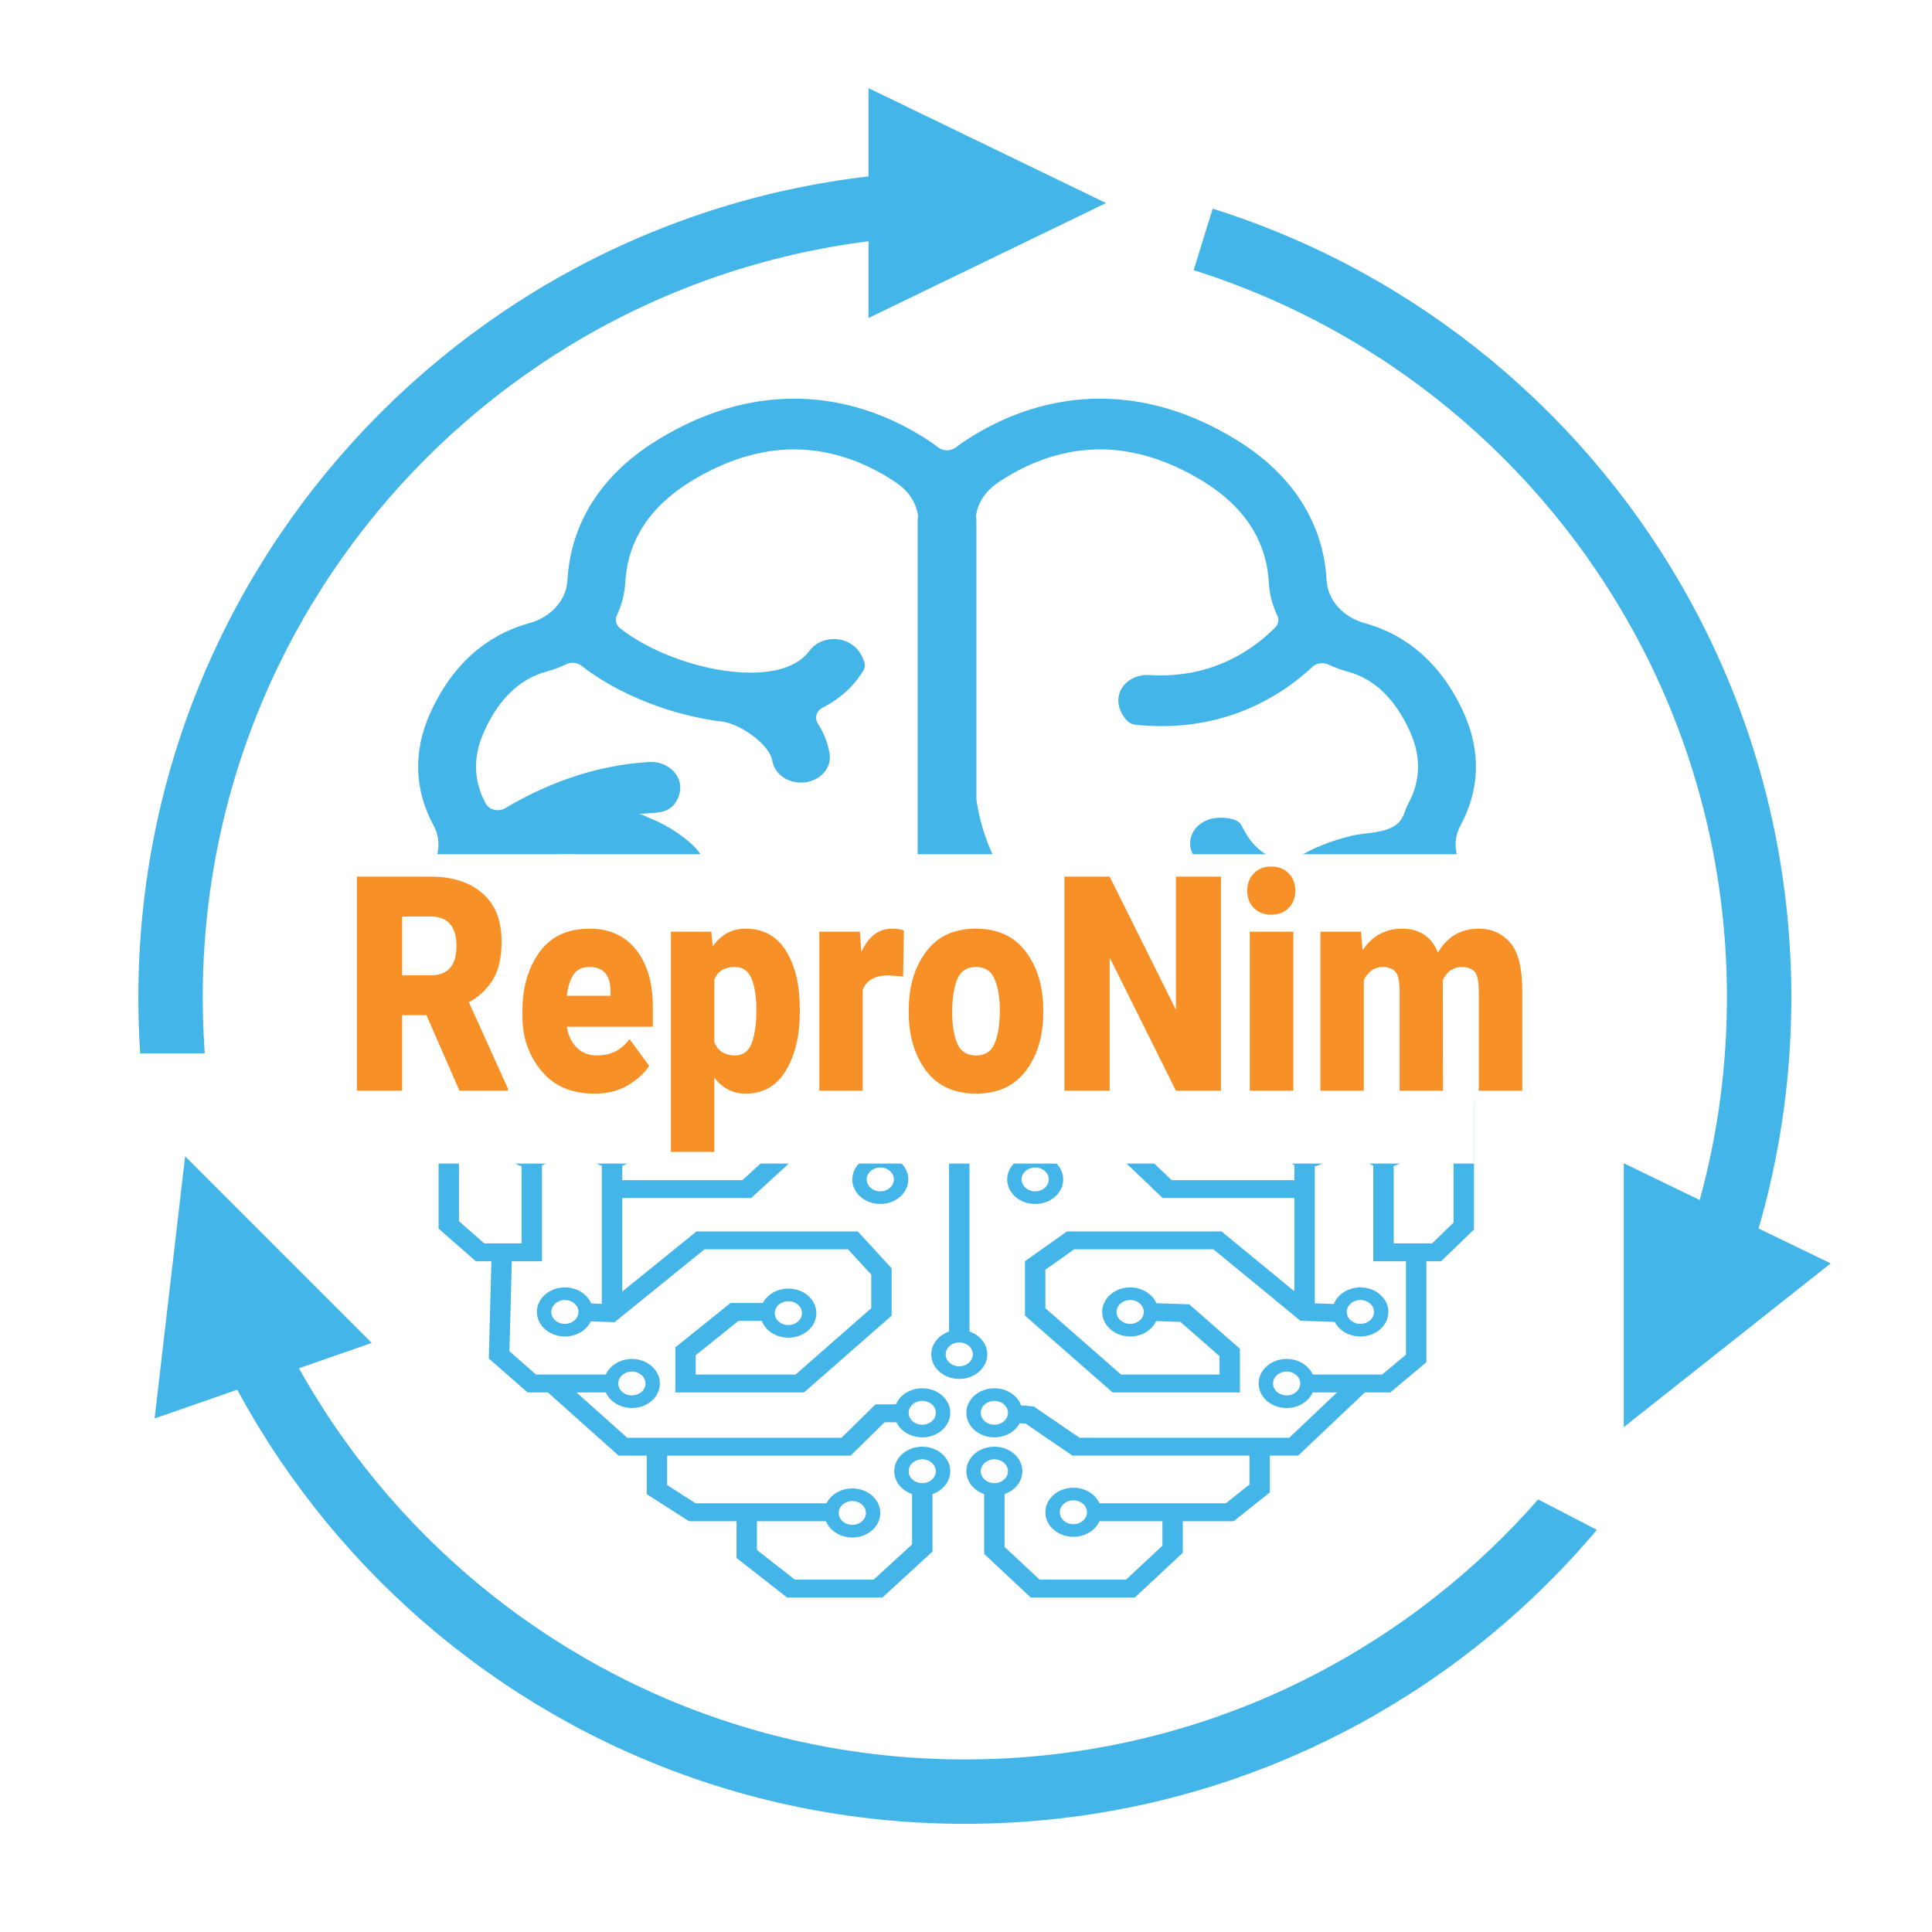
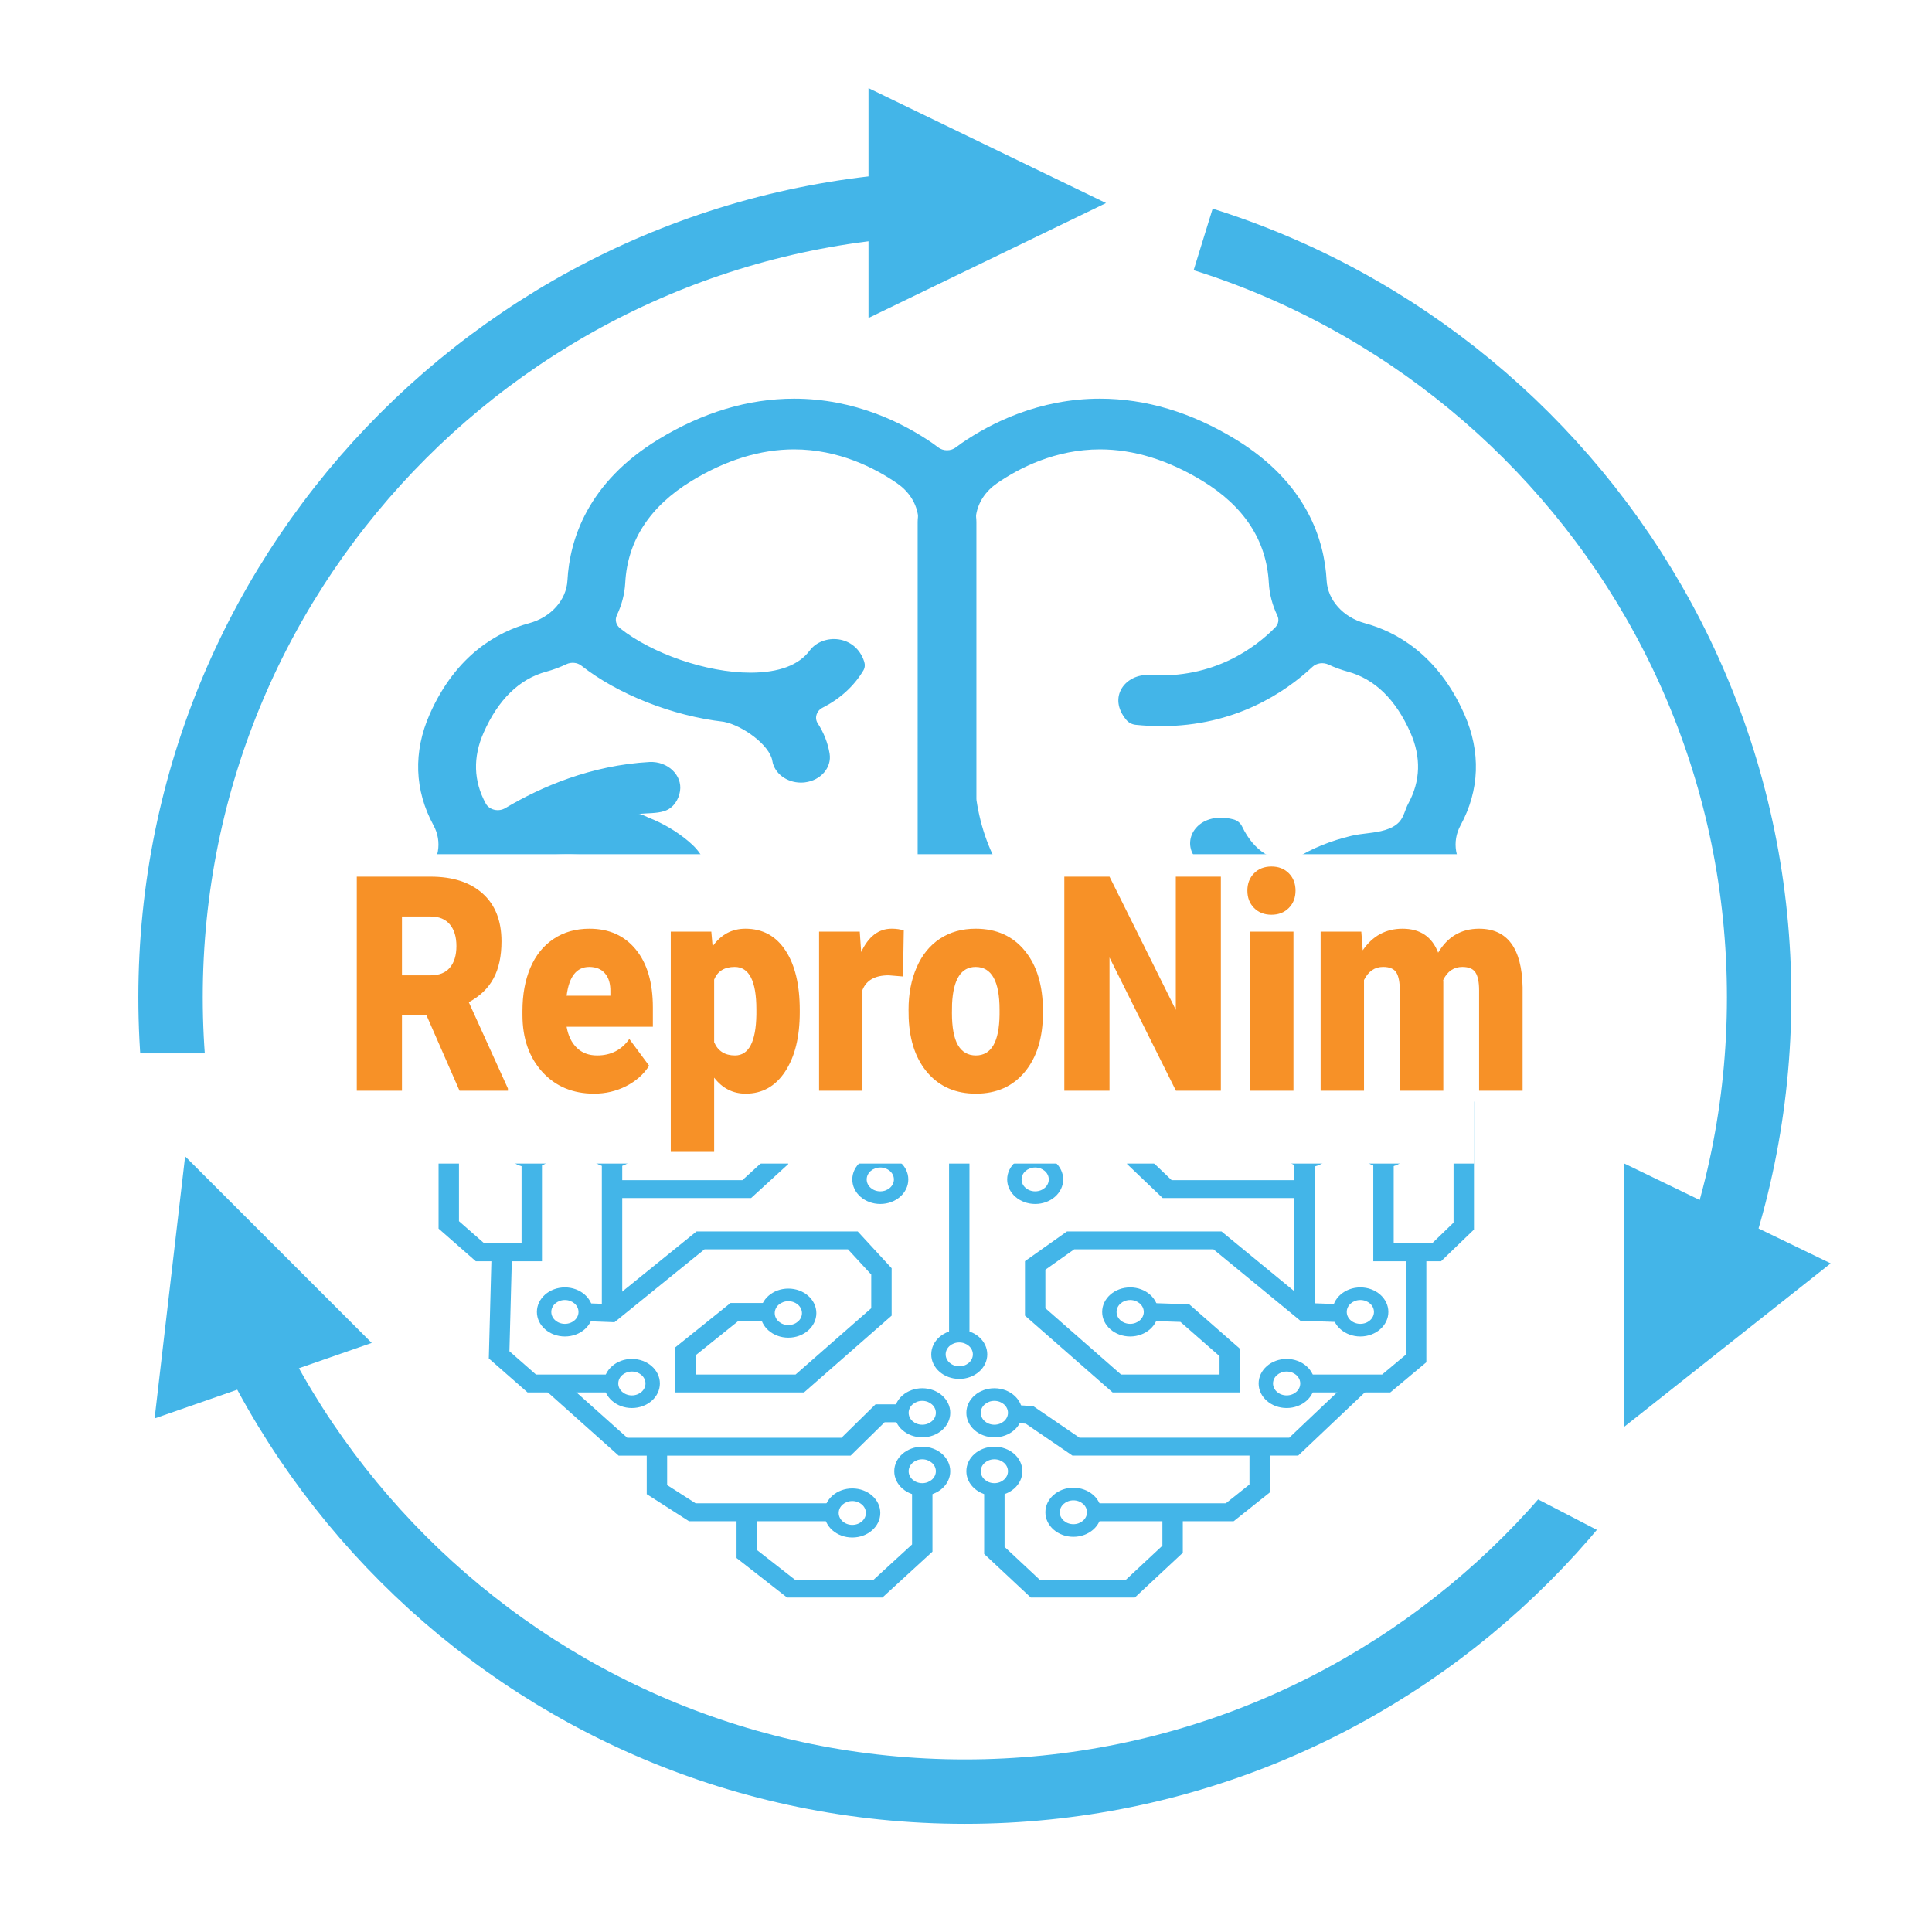
<svg xmlns="http://www.w3.org/2000/svg" xmlns:xlink="http://www.w3.org/1999/xlink" version="1.1" id="Layer_1" width="300" height="300" viewBox="0 0 300 300" overflow="visible" enable-background="new 0 0 820.8 640.8" xml:space="preserve" style="overflow:visible">
  <defs id="defs181">
    <defs id="defs161">
      <rect height="640.8" width="820.8" id="XMLID_7_" x="0" y="0" />
    </defs>
    <clipPath id="XMLID_12_">
      <use id="use165" xlink:href="#XMLID_7_" x="0" y="0" width="100%" height="100%" />
    </clipPath>
    <defs id="defs101">
      <rect height="640.8" width="820.8" id="XMLID_5_" x="0" y="0" />
    </defs>
    <clipPath id="XMLID_11_">
      <use id="use105" xlink:href="#XMLID_5_" x="0" y="0" width="100%" height="100%" />
    </clipPath>
  </defs>
  <rect style="opacity:1;fill:#ffffff;fill-opacity:1;fill-rule:nonzero;stroke:none;stroke-width:1;stroke-linecap:square;stroke-miterlimit:4;stroke-dasharray:none;stroke-opacity:1" id="rect3501" width="300" height="300" x="0" y="0" />
  <g id="g3433" transform="translate(-23.99968,-32.64409)">
    <polygon id="polygon3" points="99.199,225.715 104.987,225.715 104.987,212.772 108.156,212.772 108.156,228.492 97.886,228.492 92.1,223.42 92.1,203.403 95.269,203.403 95.269,222.269 " style="fill:#43b5e8" />
    <polygon id="polygon5" points="107.228,246.083 118.769,246.083 118.769,248.859 105.916,248.859 99.902,243.588 100.34,227.071 103.507,227.135 103.102,242.465 " style="fill:#43b5e8" />
    <polygon id="polygon7" points="159.948,250.711 164.46,250.711 164.46,253.488 161.366,253.488 156.085,258.673 120.062,258.673 108.61,248.444 110.872,246.498 121.393,255.896 154.666,255.896 " style="fill:#43b5e8" />
    <polygon id="polygon9" points="132.02,266.079 152.995,266.079 152.995,268.856 130.984,268.856 124.424,264.654 124.424,257.284 127.593,257.284 127.593,263.244 " style="fill:#43b5e8" />
    <polygon id="polygon11" points="147.423,277.929 159.664,277.929 165.622,272.465 165.622,263.765 168.791,263.765 168.791,273.58 161.018,280.707 146.215,280.707 138.369,274.57 138.369,267.467 141.538,267.467 141.538,273.326 " style="fill:#43b5e8" />
    <rect id="rect13" height="28.885" width="3.169" y="211.92" x="171.369" style="fill:#43b5e8" />
    <polyline id="polyline15" points="183.157,212.846 186.326,212.846 186.326,203.696 183.157,203.697 " style="fill:#43b5e8" />
    <rect id="rect17" height="8.78" width="3.17" y="203.603" x="159.283" style="fill:#43b5e8" />
    <polygon id="polygon19" points="138.667,237.75 132.03,243.083 132.03,246.083 147.536,246.083 159.284,235.786 159.284,230.556 155.675,226.64 133.39,226.64 119.416,237.959 113.898,237.749 114.035,234.973 118.235,235.133 132.15,223.863 157.189,223.863 162.453,229.575 162.453,236.937 148.848,248.859 128.861,248.859 128.861,241.86 137.435,234.972 143.544,234.972 143.544,237.75 " style="fill:#43b5e8" />
    <rect id="rect21" height="23.7" width="3.169" y="212.846" x="117.452" style="fill:#43b5e8" />
    <polygon id="polygon23" points="146.397,203.404 146.397,213.405 140.628,218.679 119.036,218.679 119.036,215.901 139.276,215.901 143.228,212.289 143.228,203.404 " style="fill:#43b5e8" />
    <polygon id="polygon25" points="185.429,277.929 198.846,277.929 204.496,272.657 204.496,267.467 207.665,267.467 207.665,273.757 200.216,280.707 184.056,280.707 176.82,273.941 176.82,263.765 179.988,263.765 179.988,272.843 " style="fill:#43b5e8" />
    <polygon id="polygon27" points="221.187,257.284 221.187,264.378 215.567,268.856 193.616,268.856 193.616,266.079 214.342,266.079 218.018,263.15 218.018,257.284 " style="fill:#43b5e8" />
    <g id="g29">
      <defs id="defs31">
        <rect height="640.8" width="820.8" id="XMLID_1_" x="0" y="0" />
      </defs>
      <clipPath id="XMLID_9_">
        <use id="use35" xlink:href="#XMLID_1_" x="0" y="0" width="100%" height="100%" />
      </clipPath>
      <path id="path37" d="m 225.577,258.672 -35.042,0 -7.259,-4.958 c -0.849,-0.073 -1.728,-0.095 -1.988,-0.044 0,0 0.061,-0.013 0.148,-0.051 l -0.417,-2.484 c 0.263,-0.116 0.062,-0.466 3.075,-0.136 l 0.432,0.047 7.099,4.849 32.565,0 9.882,-9.368 2.328,1.886 -10.823,10.259 z" clip-path="url(#XMLID_9_)" style="fill:#43b5e8" />
      <polygon id="polygon39" points="245.483,227.104 245.483,244.176 239.886,248.859 226.574,248.859 226.574,246.083 238.615,246.083 242.314,242.988 242.314,227.104 " clip-path="url(#XMLID_9_)" style="fill:#43b5e8" />
      <polygon id="polygon41" points="240.412,225.715 246.366,225.715 249.708,222.493 249.708,203.696 252.877,203.696 252.877,223.566 247.768,228.492 237.243,228.492 237.243,212.846 240.412,212.846 " clip-path="url(#XMLID_9_)" style="fill:#43b5e8" />
      <polygon id="polygon43" points="227.228,234.993 232.128,235.158 232.007,237.935 225.922,237.729 212.427,226.64 190.796,226.64 186.326,229.803 186.326,235.786 198.074,246.083 213.37,246.083 213.37,243.232 207.301,237.913 202.429,237.75 202.55,234.973 208.664,235.179 216.539,242.081 216.539,248.859 196.763,248.859 183.157,236.937 183.157,228.477 189.675,223.863 213.679,223.863 " clip-path="url(#XMLID_9_)" style="fill:#43b5e8" />
      <rect id="rect45" height="24.441" width="3.169" clip-path="url(#XMLID_9_)" y="211.92" x="224.989" style="fill:#43b5e8" />
      <polygon id="polygon47" points="205.933,215.901 226.574,215.901 226.574,218.679 204.539,218.679 199.003,213.387 199.003,203.404 202.172,203.404 202.172,212.306 " clip-path="url(#XMLID_9_)" style="fill:#43b5e8" />
      <path id="path49" d="m 110.722,210.124 c 0,2.104 -1.948,3.81 -4.349,3.81 -2.401,0 -4.349,-1.706 -4.349,-3.81 0,-2.105 1.948,-3.811 4.349,-3.811 2.401,-10e-4 4.349,1.706 4.349,3.811 m -4.349,-1.853 c -1.167,0 -2.113,0.829 -2.113,1.852 0,1.022 0.946,1.851 2.113,1.851 1.167,0 2.112,-0.829 2.112,-1.851 0,-1.022 -0.945,-1.852 -2.112,-1.852" clip-path="url(#XMLID_9_)" style="fill:#43b5e8" />
      <path id="path51" d="m 123.385,210.124 c 0,2.104 -1.947,3.81 -4.349,3.81 -2.401,0 -4.348,-1.706 -4.348,-3.81 0,-2.105 1.947,-3.811 4.348,-3.811 2.402,-10e-4 4.349,1.706 4.349,3.811 m -4.349,-1.853 c -1.166,0 -2.112,0.829 -2.112,1.852 0,1.022 0.946,1.851 2.112,1.851 1.167,0 2.113,-0.829 2.113,-1.851 0,-1.022 -0.946,-1.852 -2.113,-1.852" clip-path="url(#XMLID_9_)" style="fill:#43b5e8" />
      <path id="path53" d="m 116.065,236.362 c 0,2.104 -1.947,3.811 -4.348,3.811 -2.402,0 -4.349,-1.707 -4.349,-3.811 0,-2.105 1.947,-3.811 4.349,-3.811 2.401,0 4.348,1.706 4.348,3.811 m -4.348,-1.852 c -1.167,0 -2.113,0.829 -2.113,1.852 0,1.022 0.946,1.851 2.113,1.851 1.166,0 2.112,-0.829 2.112,-1.851 0,-1.023 -0.946,-1.852 -2.112,-1.852" clip-path="url(#XMLID_9_)" style="fill:#43b5e8" />
      <path id="path55" d="m 150.762,236.547 c 0,2.105 -1.947,3.811 -4.348,3.811 -2.402,0 -4.349,-1.706 -4.349,-3.811 0,-2.105 1.947,-3.811 4.349,-3.811 2.401,0 4.348,1.706 4.348,3.811 m -4.348,-1.852 c -1.167,0 -2.113,0.829 -2.113,1.852 0,1.022 0.946,1.851 2.113,1.851 1.166,0 2.112,-0.829 2.112,-1.851 0,-1.023 -0.946,-1.852 -2.112,-1.852" clip-path="url(#XMLID_9_)" style="fill:#43b5e8" />
      <path id="path57" d="m 126.466,247.471 c 0,2.105 -1.948,3.811 -4.349,3.811 -2.401,0 -4.349,-1.706 -4.349,-3.811 0,-2.105 1.948,-3.811 4.349,-3.811 2.402,0 4.349,1.706 4.349,3.811 m -4.349,-1.852 c -1.167,0 -2.112,0.829 -2.112,1.852 0,1.022 0.945,1.851 2.112,1.851 1.167,0 2.113,-0.829 2.113,-1.851 0,-1.023 -0.946,-1.852 -2.113,-1.852" clip-path="url(#XMLID_9_)" style="fill:#43b5e8" />
      <path id="path59" d="m 160.692,267.576 c 0,2.104 -1.947,3.811 -4.348,3.811 -2.402,0 -4.349,-1.707 -4.349,-3.811 0,-2.105 1.947,-3.811 4.349,-3.811 2.401,0 4.348,1.706 4.348,3.811 m -4.348,-1.852 c -1.167,0 -2.113,0.829 -2.113,1.852 0,1.022 0.946,1.851 2.113,1.851 1.167,0 2.112,-0.829 2.112,-1.851 0,-1.023 -0.945,-1.852 -2.112,-1.852" clip-path="url(#XMLID_9_)" style="fill:#43b5e8" />
      <path id="path61" d="m 171.555,261.096 c 0,2.104 -1.947,3.81 -4.348,3.81 -2.402,0 -4.349,-1.706 -4.349,-3.81 0,-2.105 1.947,-3.811 4.349,-3.811 2.401,0 4.348,1.706 4.348,3.811 m -4.348,-1.852 c -1.167,0 -2.113,0.829 -2.113,1.852 0,1.022 0.946,1.851 2.113,1.851 1.166,0 2.112,-0.829 2.112,-1.851 0,-1.023 -0.946,-1.852 -2.112,-1.852" clip-path="url(#XMLID_9_)" style="fill:#43b5e8" />
      <path id="path63" d="m 182.752,261.096 c 0,2.104 -1.947,3.81 -4.348,3.81 -2.402,0 -4.349,-1.706 -4.349,-3.81 0,-2.105 1.947,-3.811 4.349,-3.811 2.402,0 4.348,1.706 4.348,3.811 m -4.348,-1.852 c -1.167,0 -2.113,0.829 -2.113,1.852 0,1.022 0.946,1.851 2.113,1.851 1.166,0 2.112,-0.829 2.112,-1.851 0.001,-1.023 -0.946,-1.852 -2.112,-1.852" clip-path="url(#XMLID_9_)" style="fill:#43b5e8" />
      <path id="path65" d="m 171.555,252.023 c 0,2.105 -1.947,3.811 -4.348,3.811 -2.402,0 -4.349,-1.706 -4.349,-3.811 0,-2.105 1.947,-3.811 4.349,-3.811 2.401,0 4.348,1.706 4.348,3.811 m -4.348,-1.852 c -1.167,0 -2.113,0.829 -2.113,1.852 0,1.022 0.946,1.851 2.113,1.851 1.166,0 2.112,-0.829 2.112,-1.851 0,-1.023 -0.946,-1.852 -2.112,-1.852" clip-path="url(#XMLID_9_)" style="fill:#43b5e8" />
      <path id="path67" d="m 182.752,252.023 c 0,2.105 -1.947,3.811 -4.348,3.811 -2.402,0 -4.349,-1.706 -4.349,-3.811 0,-2.105 1.947,-3.811 4.349,-3.811 2.402,0 4.348,1.706 4.348,3.811 m -4.348,-1.852 c -1.167,0 -2.113,0.829 -2.113,1.852 0,1.022 0.946,1.851 2.113,1.851 1.166,0 2.112,-0.829 2.112,-1.851 0.001,-1.023 -0.946,-1.852 -2.112,-1.852" clip-path="url(#XMLID_9_)" style="fill:#43b5e8" />
      <path id="path69" d="m 195.024,267.468 c 0,2.104 -1.948,3.811 -4.349,3.811 -2.401,0 -4.349,-1.707 -4.349,-3.811 0,-2.105 1.948,-3.811 4.349,-3.811 2.401,0 4.349,1.706 4.349,3.811 m -4.349,-1.852 c -1.167,0 -2.112,0.829 -2.112,1.852 0,1.022 0.945,1.851 2.112,1.851 1.167,0 2.113,-0.829 2.113,-1.851 0,-1.023 -0.946,-1.852 -2.113,-1.852" clip-path="url(#XMLID_9_)" style="fill:#43b5e8" />
      <path id="path71" d="m 177.302,242.951 c 0,2.104 -1.948,3.811 -4.349,3.811 -2.401,0 -4.349,-1.707 -4.349,-3.811 0,-2.105 1.948,-3.811 4.349,-3.811 2.401,0 4.349,1.706 4.349,3.811 m -4.349,-1.852 c -1.167,0 -2.112,0.829 -2.112,1.852 0,1.022 0.945,1.851 2.112,1.851 1.167,0 2.112,-0.829 2.112,-1.851 0,-1.023 -0.945,-1.852 -2.112,-1.852" clip-path="url(#XMLID_9_)" style="fill:#43b5e8" />
      <path id="path73" d="m 203.841,236.362 c 0,2.104 -1.947,3.811 -4.349,3.811 -2.401,0 -4.348,-1.707 -4.348,-3.811 0,-2.105 1.947,-3.811 4.348,-3.811 2.403,0 4.349,1.706 4.349,3.811 m -4.349,-1.852 c -1.166,0 -2.112,0.829 -2.112,1.852 0,1.022 0.946,1.851 2.112,1.851 1.167,0 2.113,-0.829 2.113,-1.851 0,-1.023 -0.946,-1.852 -2.113,-1.852" clip-path="url(#XMLID_9_)" style="fill:#43b5e8" />
      <path id="path75" d="m 239.585,236.362 c 0,2.104 -1.948,3.811 -4.349,3.811 -2.401,0 -4.349,-1.707 -4.349,-3.811 0,-2.105 1.948,-3.811 4.349,-3.811 2.402,0 4.349,1.706 4.349,3.811 m -4.349,-1.852 c -1.167,0 -2.113,0.829 -2.113,1.852 0,1.022 0.946,1.851 2.113,1.851 1.167,0 2.112,-0.829 2.112,-1.851 10e-4,-1.023 -0.945,-1.852 -2.112,-1.852" clip-path="url(#XMLID_9_)" style="fill:#43b5e8" />
      <path id="path77" d="m 228.138,247.471 c 0,2.105 -1.948,3.811 -4.349,3.811 -2.401,0 -4.349,-1.706 -4.349,-3.811 0,-2.105 1.948,-3.811 4.349,-3.811 2.401,0 4.349,1.706 4.349,3.811 m -4.349,-1.852 c -1.167,0 -2.113,0.829 -2.113,1.852 0,1.022 0.946,1.851 2.113,1.851 1.167,0 2.112,-0.829 2.112,-1.851 0,-1.023 -0.944,-1.852 -2.112,-1.852" clip-path="url(#XMLID_9_)" style="fill:#43b5e8" />
      <path id="path79" d="m 231.25,210.124 c 0,2.104 -1.948,3.81 -4.349,3.81 -2.401,0 -4.349,-1.706 -4.349,-3.81 0,-2.105 1.948,-3.811 4.349,-3.811 2.402,-10e-4 4.349,1.706 4.349,3.811 m -4.349,-1.853 c -1.167,0 -2.112,0.829 -2.112,1.852 0,1.022 0.945,1.851 2.112,1.851 1.167,0 2.113,-0.829 2.113,-1.851 10e-4,-1.022 -0.946,-1.852 -2.113,-1.852" clip-path="url(#XMLID_9_)" style="fill:#43b5e8" />
      <path id="path81" d="m 243.308,210.124 c 0,2.104 -1.947,3.81 -4.348,3.81 -2.402,0 -4.349,-1.706 -4.349,-3.81 0,-2.105 1.947,-3.811 4.349,-3.811 2.401,-10e-4 4.348,1.706 4.348,3.811 m -4.348,-1.853 c -1.167,0 -2.113,0.829 -2.113,1.852 0,1.022 0.946,1.851 2.113,1.851 1.166,0 2.112,-0.829 2.112,-1.851 0,-1.022 -0.946,-1.852 -2.112,-1.852" clip-path="url(#XMLID_9_)" style="fill:#43b5e8" />
      <path id="path83" d="m 177.302,209.514 c 0,2.104 -1.948,3.81 -4.349,3.81 -2.401,0 -4.349,-1.706 -4.349,-3.81 0,-2.105 1.948,-3.811 4.349,-3.811 2.401,0 4.349,1.706 4.349,3.811 m -4.349,-1.852 c -1.167,0 -2.112,0.829 -2.112,1.852 0,1.022 0.945,1.851 2.112,1.851 1.167,0 2.112,-0.829 2.112,-1.851 0,-1.023 -0.945,-1.852 -2.112,-1.852" clip-path="url(#XMLID_9_)" style="fill:#43b5e8" />
      <path id="path85" d="m 165.041,215.786 c 0,2.105 -1.947,3.811 -4.349,3.811 -2.401,0 -4.348,-1.706 -4.348,-3.811 0,-2.105 1.947,-3.811 4.348,-3.811 2.402,0 4.349,1.706 4.349,3.811 m -4.35,-1.852 c -1.166,0 -2.112,0.829 -2.112,1.852 0,1.023 0.946,1.851 2.112,1.851 1.167,0 2.113,-0.828 2.113,-1.851 0,-1.023 -0.946,-1.852 -2.113,-1.852" clip-path="url(#XMLID_9_)" style="fill:#43b5e8" />
      <path id="path87" d="m 189.091,215.786 c 0,2.105 -1.948,3.811 -4.349,3.811 -2.401,0 -4.349,-1.706 -4.349,-3.811 0,-2.105 1.948,-3.811 4.349,-3.811 2.402,0 4.349,1.706 4.349,3.811 m -4.349,-1.852 c -1.167,0 -2.113,0.829 -2.113,1.852 0,1.023 0.946,1.851 2.113,1.851 1.167,0 2.112,-0.828 2.112,-1.851 0,-1.023 -0.945,-1.852 -2.112,-1.852" clip-path="url(#XMLID_9_)" style="fill:#43b5e8" />
    </g>
    <g id="g89">
      <defs id="defs91">
        <rect height="99.205" width="182.188" y="68.278" x="78.482" id="XMLID_3_" />
      </defs>
      <clipPath id="XMLID_10_">
        <use id="use95" xlink:href="#XMLID_3_" x="0" y="0" width="100%" height="100%" />
      </clipPath>
      <path id="path97" d="m 254.634,205.125 c -0.076,-0.315 -0.154,-0.631 -0.24,-0.948 -0.134,-0.494 -0.034,-1.016 0.283,-1.442 11.781,-15.814 3.603,-28.107 -2.551,-34.173 -2.198,-2.166 -2.722,-5.21 -1.335,-7.756 2.967,-5.449 3.174,-11.411 0.598,-17.244 -4.129,-9.344 -10.676,-12.85 -15.442,-14.145 -3.395,-0.922 -5.787,-3.595 -5.951,-6.649 -0.338,-6.266 -3.065,-15.152 -14.137,-21.905 -6.869,-4.189 -13.952,-6.313 -21.054,-6.313 -9.474,0 -16.952,3.783 -21.556,6.956 -0.269,0.185 -0.528,0.378 -0.778,0.576 -0.814,0.645 -2.02,0.645 -2.835,0 -0.25,-0.198 -0.508,-0.391 -0.777,-0.576 -4.604,-3.173 -12.082,-6.956 -21.557,-6.956 -7.1,0 -14.183,2.124 -21.053,6.313 -11.073,6.753 -13.799,15.639 -14.137,21.905 -0.164,3.054 -2.557,5.727 -5.951,6.649 -4.767,1.295 -11.315,4.802 -15.442,14.145 -2.575,5.832 -2.369,11.794 0.599,17.245 1.386,2.545 0.861,5.589 -1.336,7.755 -6.153,6.067 -14.331,18.358 -2.552,34.173 0.318,0.426 0.417,0.947 0.284,1.442 -0.086,0.317 -0.164,0.633 -0.241,0.948 -0.553,1.907 -0.648,3.458 -0.647,4.294 -0.503,8.655 3.746,16.115 7.933,21.272 4.172,5.138 11,8.411 19.536,9.298 0.879,0.092 1.605,0.641 1.776,1.402 1.056,4.697 4.407,13.818 14.855,19.541 5.213,2.856 12.19,4.303 20.737,4.303 2.588,0 5.33,-0.134 8.149,-0.4 3.784,-0.356 7.177,-1.732 9.84,-3.796 0.809,-0.626 1.995,-0.626 2.804,0 2.663,2.064 6.055,3.44 9.84,3.796 2.819,0.266 5.56,0.4 8.149,0.4 l 0.001,0 c 8.547,0 15.523,-1.448 20.735,-4.303 10.45,-5.723 13.801,-14.845 14.857,-19.542 0.171,-0.761 0.898,-1.31 1.776,-1.402 8.534,-0.886 15.362,-4.158 19.535,-9.297 4.188,-5.157 8.436,-12.618 7.933,-21.274 0.002,-0.835 -0.094,-2.386 -0.648,-4.292 m -95.781,51.88 c -2.501,0.236 -4.92,0.356 -7.189,0.356 -6.838,0 -12.212,-1.046 -15.974,-3.106 -4.89,-2.679 -8.3,-6.725 -10.131,-12.029 -0.111,-0.322 -0.234,-0.638 -0.369,-0.948 -0.399,-0.921 0.054,-1.94 1.077,-2.346 5.015,-1.987 11.242,-5.616 16.389,-12.203 0.077,-0.059 0.163,-0.103 0.236,-0.167 0.048,-0.041 4.919,-4.042 10.909,-2.714 3.549,0.791 7.194,-2.369 4.871,-6.334 -0.25,-0.427 -0.678,-0.771 -1.199,-0.922 -2.068,-0.602 -4.021,-0.869 -5.841,-0.904 -1.377,-0.025 -2.376,-1.148 -1.992,-2.308 0.247,-0.741 0.48,-1.505 0.692,-2.298 0.131,-0.486 0.016,-1.006 -0.293,-1.425 -2.792,-3.789 -7.783,-2.542 -8.728,0.586 -6.249,20.704 -19.9,22.623 -26.25,22.102 -0.158,-0.013 -0.305,-0.045 -0.455,-0.091 -0.625,-0.19 -1.264,-0.351 -1.918,-0.478 -4.741,-0.921 -8.309,-2.821 -10.607,-5.651 -4.379,-5.393 -6.477,-10.711 -6.296,-15.876 0.021,-0.15 0.012,-0.306 0.013,-0.459 0.06,-0.985 0.213,-1.963 0.442,-2.936 0.017,-0.072 0.036,-0.142 0.061,-0.213 0.711,-2.055 2.429,-4.85 6.591,-7.019 0.549,-0.286 0.945,-0.763 1.04,-1.316 0.786,-4.547 -3.948,-6.51 -7.026,-4.676 -0.532,0.317 -1.036,0.642 -1.514,0.973 -1.059,0.735 -2.65,0.395 -3.167,-0.699 -3.355,-7.11 -1.875,-13.852 4.473,-20.111 0.538,-0.53 1.022,-1.088 1.466,-1.668 0.053,-0.052 2.966,-2.974 7.639,-6.07 0.265,-0.176 0.572,-0.293 0.899,-0.342 3.149,-0.468 13.667,-1.532 18.815,4.084 0.887,0.969 2.191,1.472 3.505,1.472 2.166,0 4.655,-1.688 4.522,-3.724 -0.15,-2.281 -2.112,-3.96 -4.006,-5.325 -0.994,-0.716 -2.065,-1.348 -3.189,-1.895 -0.546,-0.265 -1.104,-0.51 -1.673,-0.735 -0.331,-0.131 -1.147,-0.59 -1.503,-0.542 1.323,-0.177 2.724,-0.049 3.999,-0.464 1.447,-0.471 2.224,-1.821 2.423,-3.106 0.381,-2.453 -1.905,-4.647 -4.734,-4.512 -9.078,0.509 -16.808,3.835 -22.399,7.162 -1.053,0.627 -2.487,0.293 -3.035,-0.713 -1.901,-3.493 -2.012,-7.197 -0.328,-11.01 2.274,-5.145 5.545,-8.331 9.724,-9.467 1.091,-0.296 2.129,-0.686 3.107,-1.152 0.759,-0.361 1.696,-0.287 2.338,0.217 5.64,4.43 14.114,7.81 22.116,8.718 2.939,0.57 7.146,3.635 7.542,6.063 0.321,1.964 2.243,3.381 4.442,3.381 0.212,0 0.427,-0.014 0.641,-0.04 2.458,-0.309 4.163,-2.303 3.812,-4.456 -0.276,-1.69 -0.916,-3.278 -1.847,-4.71 -0.534,-0.822 -0.203,-1.933 0.731,-2.408 2.714,-1.382 4.885,-3.331 6.359,-5.799 0.246,-0.413 0.279,-0.902 0.135,-1.351 -1.371,-4.268 -6.468,-4.424 -8.469,-1.741 -1.684,2.26 -4.754,3.416 -9.12,3.434 l -0.097,0 c -6.868,0 -15.296,-2.994 -20.211,-6.878 -0.647,-0.511 -0.856,-1.324 -0.52,-2.03 0.753,-1.579 1.21,-3.28 1.306,-5.047 0.352,-6.541 3.816,-11.862 10.294,-15.812 5.335,-3.253 10.691,-4.903 15.921,-4.903 6.905,0 12.514,2.867 16.003,5.273 1.751,1.206 2.878,2.913 3.214,4.801 0.027,0.144 0.031,0.292 0.019,0.438 -0.022,0.25 -0.046,0.499 -0.046,0.753 l 0.001,74.597 c 0,1.276 -1.466,2.164 -2.816,1.686 -0.954,-0.338 -1.985,-0.627 -3.101,-0.855 -0.532,-0.109 -1.102,-0.012 -1.569,0.238 -4.344,2.321 -3.114,6.69 0.393,7.635 5.635,1.519 6.826,6.442 7.08,8.394 0.009,0.072 0.012,0.137 0.012,0.209 l 0,43.842 c 0,0.339 0.029,0.672 0.054,1.006 -0.52,3.439 -3.649,6.184 -7.694,6.564 m 81.176,-30.88 c -2.298,2.83 -5.867,4.731 -10.608,5.651 -0.38,0.074 -0.753,0.162 -1.123,0.259 -0.16,0.041 -0.315,0.066 -0.48,0.072 -4.53,0.176 -15.648,0.431 -24.03,-12.286 -0.304,-0.46 -0.822,-0.794 -1.418,-0.895 -5.125,-0.873 -7.554,3.179 -5.607,5.945 0.347,0.491 0.699,0.962 1.055,1.422 -4.311,-0.215 -9.156,0.034 -13.882,1.313 -0.538,0.145 -0.984,0.491 -1.244,0.929 -2.366,3.994 1.34,7.162 4.886,6.347 10.071,-2.301 21.208,1.177 21.368,1.228 0.2,0.064 0.403,0.111 0.605,0.147 0.218,0.037 0.432,0.099 0.625,0.194 1.948,0.956 3.852,1.666 5.636,2.191 1.112,0.327 1.659,1.421 1.224,2.374 -0.181,0.395 -0.343,0.798 -0.485,1.21 -1.832,5.303 -5.241,9.349 -10.132,12.029 -3.762,2.061 -9.136,3.106 -15.974,3.106 -2.27,0 -4.688,-0.12 -7.188,-0.356 -4.046,-0.38 -7.176,-3.125 -7.695,-6.564 0.025,-0.334 0.054,-0.667 0.054,-1.006 l 0,-68.466 c 0,-1.499 1.981,-2.378 3.318,-1.443 1.206,0.843 2.529,1.599 3.981,2.235 0.644,0.282 1.33,0.416 2.006,0.416 2.71,0 4.615,-2.058 4.533,-4.349 -0.093,-2.597 -3.38,-3.304 -5.307,-4.729 -1.586,-1.173 -2.887,-2.619 -3.957,-4.171 -2.483,-3.602 -3.928,-7.843 -4.558,-12.003 -0.012,-0.079 -0.016,-0.151 -0.016,-0.231 l 0,-43.005 c 0,-0.254 -0.025,-0.503 -0.046,-0.753 -0.012,-0.146 -0.008,-0.294 0.019,-0.438 0.336,-1.888 1.462,-3.595 3.213,-4.801 3.49,-2.406 9.099,-5.273 16.003,-5.273 5.232,0 10.588,1.65 15.922,4.903 6.478,3.95 9.942,9.271 10.294,15.812 0.097,1.784 0.562,3.502 1.328,5.095 0.296,0.616 0.166,1.329 -0.332,1.836 -3.008,3.062 -9.506,8.039 -19.536,7.393 -3.688,-0.222 -6.584,3.412 -3.57,6.988 0.342,0.405 0.864,0.683 1.436,0.742 1.38,0.141 2.699,0.205 3.977,0.205 11.442,0 19.215,-5.225 23.476,-9.205 0.647,-0.604 1.662,-0.741 2.497,-0.351 0.944,0.441 1.942,0.811 2.989,1.096 4.179,1.136 7.45,4.321 9.724,9.467 1.684,3.813 1.573,7.517 -0.328,11.009 -0.495,0.91 -0.679,2.065 -1.396,2.848 -0.57,0.622 -1.357,1.01 -2.205,1.269 -1.689,0.515 -3.513,0.491 -5.23,0.9 -3.115,0.741 -6.12,1.916 -8.737,3.583 -0.427,0.272 -0.946,0.405 -1.471,0.346 -1.848,-0.212 -4.8,-1.248 -6.781,-5.394 -0.248,-0.52 -0.735,-0.932 -1.352,-1.091 -5.046,-1.301 -7.897,2.558 -6.235,5.473 2.019,3.539 4.733,5.76 7.495,7.103 0.899,0.438 1.317,1.352 0.977,2.202 -0.432,1.083 -0.77,2.248 -0.989,3.509 -0.076,0.432 0.043,0.881 0.306,1.253 1.145,1.621 2.809,2.318 4.339,2.318 2.073,0 3.937,-1.265 4.389,-3.113 2.218,-9.078 14.853,-9.215 15.451,-9.216 0.348,0 0.682,-0.042 1.008,-0.108 0.732,1.615 1.785,3.141 3.16,4.497 6.348,6.259 7.829,13.002 4.473,20.111 -0.517,1.097 -2.11,1.432 -3.172,0.696 -0.832,-0.577 -1.746,-1.135 -2.748,-1.667 -0.478,-0.253 -1.066,-0.316 -1.607,-0.197 -4.952,1.094 -5.246,5.595 -2.209,7.405 3.483,2.076 4.998,4.587 5.656,6.486 0.025,0.071 0.045,0.141 0.062,0.214 0.227,0.966 0.381,1.937 0.442,2.915 0,0.141 -0.002,0.282 0.015,0.419 0.204,5.189 -1.893,10.533 -6.294,15.95" clip-path="url(#XMLID_10_)" style="fill:#43b5e8" />
    </g>
    <circle clip-path="url(#XMLID_11_)" stroke-miterlimit="10" cx="173.82" cy="187.511" r="123.337" id="circle107" style="fill:none;stroke:#43b5e8;stroke-width:10;stroke-miterlimit:10" />
    <rect x="89.843" y="165.288" clip-path="url(#XMLID_11_)" width="163.053" height="48.036" id="rect109" style="fill:#ffffff" />
-     <text y="189.034" x="82.501" style="font-style:normal;font-variant:normal;font-weight:900;font-stretch:normal;font-size:43.75px;line-height:125%;font-family:Roboto;-inkscape-font-specification:'Roboto, Heavy';text-align:start;writing-mode:lr-tb;text-anchor:start" id="text111" transform="scale(0.9357653,1.068644)">
-       <tspan style="font-style:normal;font-variant:normal;font-weight:900;font-stretch:normal;font-size:43.75px;line-height:125%;font-family:Roboto;-inkscape-font-specification:'Roboto, Heavy';text-align:start;writing-mode:lr-tb;text-anchor:start;fill:#f79127" id="tspan113" font-size="40.279" y="189.034" x="82.501">ReproNim</tspan>
-     </text>
    <rect x="174.215" y="48.119" transform="matrix(0.295,-0.9555,0.9555,0.295,75.8585,232.0421)" clip-path="url(#XMLID_12_)" width="41.936" height="32.986" id="rect167" style="fill:#ffffff" />
    <polygon clip-path="url(#XMLID_12_)" points="158.859,82.021 195.743,64.174 158.859,46.327 " id="polygon169" style="fill:#43b5e8" />
    <rect x="34.211" y="196.208" clip-path="url(#XMLID_12_)" width="41.937" height="29.667" id="rect171" style="fill:#ffffff" />
    <rect x="258.405" y="235.844" transform="matrix(0.8877,0.4603,-0.4603,0.8877,148.205,-100.1136)" clip-path="url(#XMLID_12_)" width="41.937" height="35.951" id="rect173" style="fill:#ffffff" />
    <polygon clip-path="url(#XMLID_12_)" points="276.137,213.274 276.137,254.249 308.267,228.821 " id="polygon175" style="fill:#43b5e8" />
    <polygon clip-path="url(#XMLID_12_)" points="81.72,241.174 52.746,212.201 48.007,252.899 " id="polygon177" style="fill:#43b5e8" />
  </g>
+   <g id="layer1" style="display:none">
+     <text transform="matrix(0.9357653,0,0,1.068644,-23.99968,-32.64409)" id="text5440" style="font-style:normal;font-variant:normal;font-weight:900;font-stretch:normal;font-size:43.75px;line-height:125%;font-family:Roboto;-inkscape-font-specification:'Roboto, Heavy';text-align:start;writing-mode:lr-tb;text-anchor:start;overflow:visible" x="82.501" y="189.034">
+       <tspan x="82.501" y="189.034" font-size="40.279" id="tspan5442" style="font-style:normal;font-variant:normal;font-weight:900;font-stretch:normal;font-size:43.75px;line-height:125%;font-family:Roboto;-inkscape-font-specification:'Roboto, Heavy';text-align:start;writing-mode:lr-tb;text-anchor:start;fill:#f79127">ReproNim</tspan>
+     </text>
+   </g>
+   <g id="layer2" style="display:inline">
+     <g transform="matrix(0.9357653,0,0,1.068644,-23.99968,-32.64409)" style="font-style:normal;font-variant:normal;font-weight:900;font-stretch:normal;font-size:43.75px;line-height:125%;font-family:Roboto;-inkscape-font-specification:'Roboto, Heavy';text-align:start;writing-mode:lr-tb;text-anchor:start;overflow:visible" id="text111">
+       <path d="m 96.408,178.054 -4.059,0 0,10.98 -7.498,0 0,-31.104 12.241,0 q 5.533,0 8.652,2.457 3.119,2.457 3.119,6.943 0,3.247 -1.324,5.383 -1.303,2.136 -4.102,3.461 l 6.494,12.54 0,0.32 -8.032,0 -5.49,-10.98 z m -4.059,-5.789 4.742,0 q 2.136,0 3.204,-1.111 1.089,-1.132 1.089,-3.14 0,-2.008 -1.089,-3.14 -1.089,-1.154 -3.204,-1.154 l -4.742,0 0,8.545 z" style="font-style:normal;font-variant:normal;font-weight:900;font-stretch:normal;font-size:43.75px;line-height:125%;font-family:Roboto;-inkscape-font-specification:'Roboto, Heavy';text-align:start;writing-mode:lr-tb;text-anchor:start;fill:#f79127" id="path5455" />
+       <path d="m 124.243,189.461 q -5.319,0 -8.609,-3.162 -3.29,-3.183 -3.29,-8.267 l 0,-0.598 q 0,-3.546 1.303,-6.259 1.324,-2.713 3.845,-4.187 2.521,-1.495 5.981,-1.495 4.871,0 7.69,3.033 2.82,3.012 2.82,8.417 l 0,2.798 -14.313,0 q 0.385,1.944 1.688,3.055 1.303,1.111 3.375,1.111 3.418,0 5.341,-2.393 l 3.29,3.888 q -1.346,1.859 -3.824,2.969 -2.457,1.089 -5.298,1.089 z m -0.812,-18.414 q -3.162,0 -3.76,4.187 l 7.263,0 0,-0.555 q 0.043,-1.73 -0.876,-2.67 -0.919,-0.961 -2.628,-0.961 z" style="font-style:normal;font-variant:normal;font-weight:900;font-stretch:normal;font-size:43.75px;line-height:125%;font-family:Roboto;-inkscape-font-specification:'Roboto, Heavy';text-align:start;writing-mode:lr-tb;text-anchor:start;fill:#f79127" id="path5457" />
+       <path d="m 158.358,177.648 q 0,5.383 -2.435,8.609 -2.414,3.204 -6.537,3.204 -3.183,0 -5.234,-2.328 l 0,10.788 -7.199,0 0,-32.001 6.729,0 0.214,2.136 q 2.072,-2.563 5.447,-2.563 4.272,0 6.644,3.162 2.371,3.14 2.371,8.652 l 0,0.342 z m -7.199,-0.449 q 0,-6.152 -3.589,-6.152 -2.563,0 -3.418,1.837 l 0,9.1 q 0.94,1.923 3.461,1.923 3.439,0 3.546,-5.939 l 0,-0.769 z" style="font-style:normal;font-variant:normal;font-weight:900;font-stretch:normal;font-size:43.75px;line-height:125%;font-family:Roboto;-inkscape-font-specification:'Roboto, Heavy';text-align:start;writing-mode:lr-tb;text-anchor:start;fill:#f79127" id="path5459" />
+       <path d="m 175.491,172.435 -2.371,-0.171 q -3.397,0 -4.358,2.136 l 0,14.633 -7.199,0 0,-23.114 6.75,0 0.235,2.969 q 1.816,-3.397 5.063,-3.397 1.154,0 2.008,0.256 l -0.128,6.686 z" style="font-style:normal;font-variant:normal;font-weight:900;font-stretch:normal;font-size:43.75px;line-height:125%;font-family:Roboto;-inkscape-font-specification:'Roboto, Heavy';text-align:start;writing-mode:lr-tb;text-anchor:start;fill:#f79127" id="path5461" />
+       <path d="m 176.41,177.263 q 0,-3.461 1.346,-6.152 1.346,-2.713 3.867,-4.166 2.521,-1.453 5.917,-1.453 5.191,0 8.182,3.226 2.991,3.204 2.991,8.737 l 0,0.256 q 0,5.405 -3.012,8.588 -2.991,3.162 -8.118,3.162 -4.935,0 -7.925,-2.948 -2.991,-2.969 -3.226,-8.032 l -0.021,-1.218 z m 7.199,0.449 q 0,3.204 1.004,4.7 1.004,1.495 2.969,1.495 3.845,0 3.931,-5.917 l 0,-0.726 q 0,-6.216 -3.973,-6.216 -3.61,0 -3.909,5.362 l -0.021,1.303 z" style="font-style:normal;font-variant:normal;font-weight:900;font-stretch:normal;font-size:43.75px;line-height:125%;font-family:Roboto;-inkscape-font-specification:'Roboto, Heavy';text-align:start;writing-mode:lr-tb;text-anchor:start;fill:#f79127" id="path5463" />
+       <path d="m 228.235,189.034 -7.455,0 -11.023,-19.354 0,19.354 -7.498,0 0,-31.104 7.498,0 11.002,19.354 0,-19.354 7.477,0 0,31.104 z" style="font-style:normal;font-variant:normal;font-weight:900;font-stretch:normal;font-size:43.75px;line-height:125%;font-family:Roboto;-inkscape-font-specification:'Roboto, Heavy';text-align:start;writing-mode:lr-tb;text-anchor:start;fill:#f79127" id="path5465" />
+       <path d="m 240.283,189.034 -7.22,0 0,-23.114 7.22,0 0,23.114 z m -7.648,-29.074 q 0,-1.538 1.111,-2.521 1.111,-0.983 2.884,-0.983 1.773,0 2.884,0.983 1.111,0.983 1.111,2.521 0,1.538 -1.111,2.521 -1.111,0.983 -2.884,0.983 -1.773,0 -2.884,-0.983 -1.111,-0.983 -1.111,-2.521 z" style="font-style:normal;font-variant:normal;font-weight:900;font-stretch:normal;font-size:43.75px;line-height:125%;font-family:Roboto;-inkscape-font-specification:'Roboto, Heavy';text-align:start;writing-mode:lr-tb;text-anchor:start;fill:#f79127" id="path5467" />
+       <path d="m 251.541,165.92 0.235,2.713 q 2.457,-3.14 6.601,-3.14 4.379,0 5.917,3.482 2.35,-3.482 6.793,-3.482 7.028,0 7.22,8.502 l 0,15.039 -7.22,0 0,-14.59 q 0,-1.773 -0.598,-2.585 -0.598,-0.812 -2.179,-0.812 -2.136,0 -3.183,1.901 l 0.021,0.299 0,15.787 -7.22,0 0,-14.548 q 0,-1.816 -0.577,-2.628 -0.577,-0.812 -2.2,-0.812 -2.072,0 -3.162,1.901 l 0,16.086 -7.199,0 0,-23.114 6.75,0 z" style="font-style:normal;font-variant:normal;font-weight:900;font-stretch:normal;font-size:43.75px;line-height:125%;font-family:Roboto;-inkscape-font-specification:'Roboto, Heavy';text-align:start;writing-mode:lr-tb;text-anchor:start;fill:#f79127" id="path5469" />
+     </g>
+   </g>
</svg>
